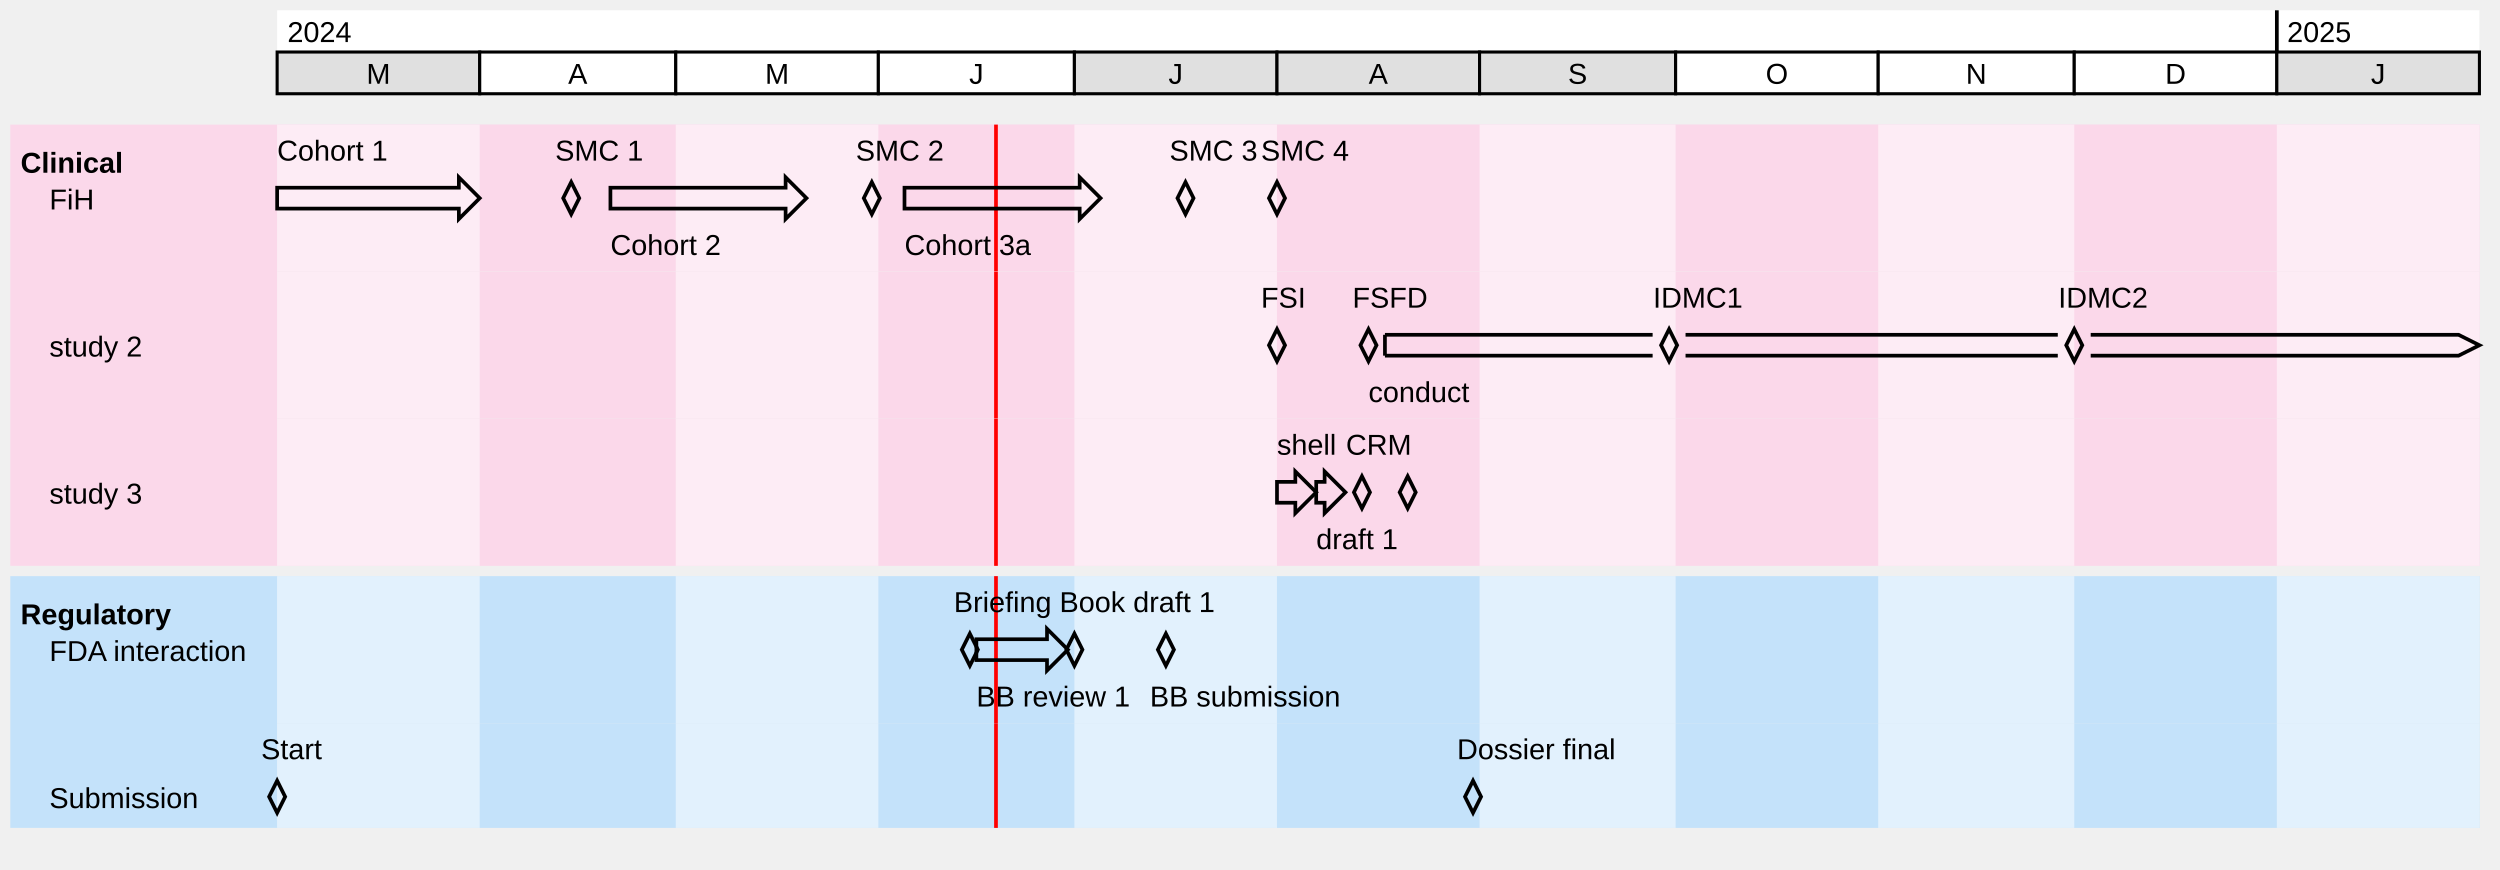
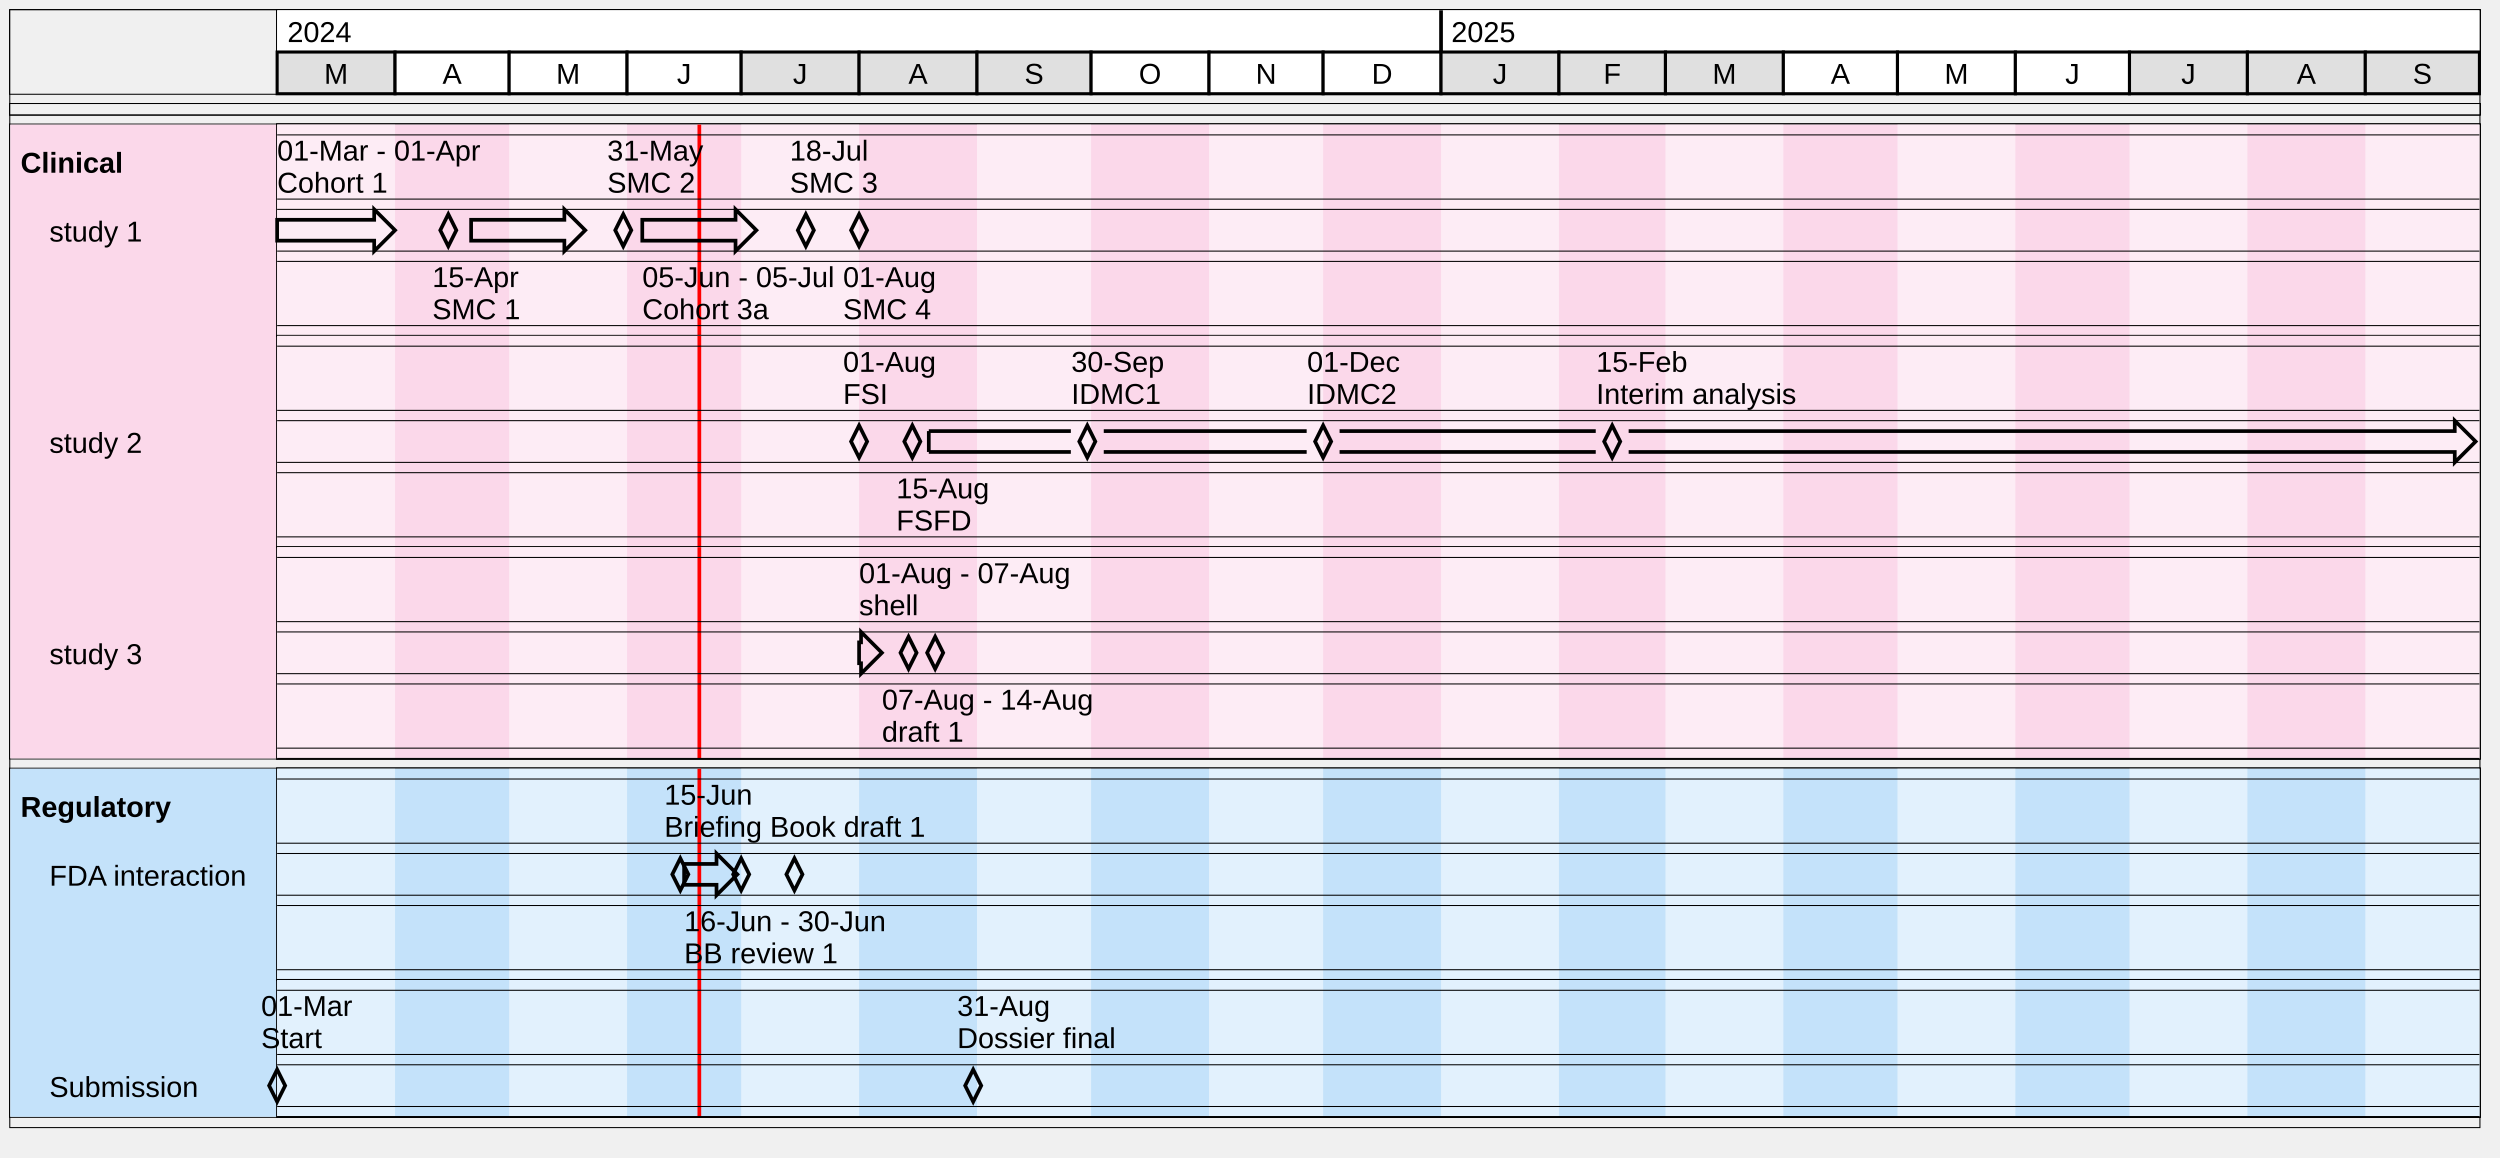
- <svg xmlns="http://www.w3.org/2000/svg" width="1215" height="422.36" viewbox="0 0 1200 0.335">
+ <svg xmlns="http://www.w3.org/2000/svg" width="1215" height="562.76" viewbox="0 0 1200 0.452">
  <style>text {font-family: Arial; font-size: 14.0px ;}</style>
+   <rect x="5" y="5" width="1200" height="542.76" style="stroke:black;  stroke-width:1; fill:none; fill-opacity:1" />
+   <rect x="5" y="5" width="1200" height="40.56" style="stroke:black;  stroke-width:1; fill:none; fill-opacity:1" />
+   <rect x="134.688" y="5" width="1070.312" height="20.28" style="stroke:black;  stroke-width:1; fill:none; fill-opacity:1" />
+   <rect x="134.688" y="25.28" width="1070.312" height="20.28" style="stroke:black;  stroke-width:1; fill:none; fill-opacity:1" />
+   <rect x="5" y="50.56" width="1200" height="5" style="stroke:black;  stroke-width:1; fill:none; fill-opacity:1" />
+   <rect x="5" y="50.56" width="1200" height="5" style="stroke:black;  stroke-width:1; fill:none; fill-opacity:1" />
+   <rect x="5" y="60.56" width="1200" height="308.04" style="stroke:black;  stroke-width:1; fill:none; fill-opacity:1" />
+   <rect x="134.688" y="60.56" width="1070.312" height="102.68" style="stroke:black;  stroke-width:1; fill:none; fill-opacity:1" />
+   <rect x="134.688" y="163.24" width="1070.312" height="102.68" style="stroke:black;  stroke-width:1; fill:none; fill-opacity:1" />
+   <rect x="134.688" y="265.92" width="1070.312" height="102.68" style="stroke:black;  stroke-width:1; fill:none; fill-opacity:1" />
+   <rect x="5" y="373.6" width="1200" height="169.16" style="stroke:black;  stroke-width:1; fill:none; fill-opacity:1" />
+   <rect x="134.688" y="373.6" width="1070.312" height="102.68" style="stroke:black;  stroke-width:1; fill:none; fill-opacity:1" />
+   <rect x="134.688" y="476.28" width="1070.312" height="66.48" style="stroke:black;  stroke-width:1; fill:none; fill-opacity:1" />
+   <rect x="5" y="5" width="1200" height="542.76" style="stroke:black;  stroke-width:0; fill:#f0f0f0; fill-opacity:1" />
+   <rect x="5" y="5" width="1200" height="40.56" style="stroke:black;  stroke-width:1; fill:none; fill-opacity:1" />
+   <rect x="134.688" y="5" width="1070.312" height="20.28" style="stroke:black;  stroke-width:1; fill:none; fill-opacity:1" />
+   <rect x="134.688" y="25.28" width="1070.312" height="20.28" style="stroke:black;  stroke-width:1; fill:none; fill-opacity:1" />
+   <rect x="5" y="5" width="1200" height="40.56" style="stroke:black;  stroke-width:0; fill:#f0f0f0; fill-opacity:1" />
+   <rect x="134.688" y="5" width="1070.312" height="20.28" style="stroke:black;  stroke-width:1; fill:none; fill-opacity:1" />
+   <rect x="134.688" y="5" width="1070.312" height="20.28" style="stroke:black;  stroke-width:0; fill:#f0f0f0; fill-opacity:1" />
+   <rect x="134.688" y="25.28" width="1070.312" height="20.28" style="stroke:black;  stroke-width:1; fill:none; fill-opacity:1" />
+   <rect x="134.688" y="25.28" width="1070.312" height="20.28" style="stroke:black;  stroke-width:0; fill:#f0f0f0; fill-opacity:1" />
+   <rect x="5" y="50.56" width="1200" height="5" style="stroke:black;  stroke-width:1; fill:none; fill-opacity:1" />
+   <rect x="5" y="50.56" width="1200" height="5" style="stroke:black;  stroke-width:1; fill:none; fill-opacity:1" />
+   <rect x="5" y="50.56" width="1200" height="5" style="stroke:black;  stroke-width:0; fill:#f0f0f0; fill-opacity:1" />
+   <rect x="5" y="50.56" width="1200" height="5" style="stroke:black;  stroke-width:1; fill:none; fill-opacity:1" />
+   <rect x="5" y="50.56" width="1200" height="5" style="stroke:black;  stroke-width:0; fill:#f0f0f0; fill-opacity:1" />
+   <rect x="5" y="60.56" width="1200" height="308.04" style="stroke:black;  stroke-width:1; fill:none; fill-opacity:1" />
+   <rect x="134.688" y="60.56" width="1070.312" height="102.68" style="stroke:black;  stroke-width:1; fill:none; fill-opacity:1" />
+   <rect x="134.688" y="163.24" width="1070.312" height="102.68" style="stroke:black;  stroke-width:1; fill:none; fill-opacity:1" />
+   <rect x="134.688" y="265.92" width="1070.312" height="102.68" style="stroke:black;  stroke-width:1; fill:none; fill-opacity:1" />
+   <rect x="5" y="60.56" width="1200" height="308.04" style="stroke:black;  stroke-width:0; fill:#f0f0f0; fill-opacity:1" />
+   <rect x="134.688" y="60.56" width="1070.312" height="102.68" style="stroke:black;  stroke-width:1; fill:none; fill-opacity:1" />
+   <rect x="134.688" y="60.56" width="1070.312" height="102.68" style="stroke:black;  stroke-width:0; fill:#f0f0f0; fill-opacity:1" />
+   <rect x="134.688" y="163.24" width="1070.312" height="102.68" style="stroke:black;  stroke-width:1; fill:none; fill-opacity:1" />
+   <rect x="134.688" y="163.24" width="1070.312" height="102.68" style="stroke:black;  stroke-width:0; fill:#f0f0f0; fill-opacity:1" />
+   <rect x="134.688" y="265.92" width="1070.312" height="102.68" style="stroke:black;  stroke-width:1; fill:none; fill-opacity:1" />
+   <rect x="134.688" y="265.92" width="1070.312" height="102.68" style="stroke:black;  stroke-width:0; fill:#f0f0f0; fill-opacity:1" />
+   <rect x="5" y="373.6" width="1200" height="169.16" style="stroke:black;  stroke-width:1; fill:none; fill-opacity:1" />
+   <rect x="134.688" y="373.6" width="1070.312" height="102.68" style="stroke:black;  stroke-width:1; fill:none; fill-opacity:1" />
+   <rect x="134.688" y="476.28" width="1070.312" height="66.48" style="stroke:black;  stroke-width:1; fill:none; fill-opacity:1" />
+   <rect x="5" y="373.6" width="1200" height="169.16" style="stroke:black;  stroke-width:0; fill:#f0f0f0; fill-opacity:1" />
+   <rect x="134.688" y="373.6" width="1070.312" height="102.68" style="stroke:black;  stroke-width:1; fill:none; fill-opacity:1" />
+   <rect x="134.688" y="373.6" width="1070.312" height="102.68" style="stroke:black;  stroke-width:0; fill:#f0f0f0; fill-opacity:1" />
+   <rect x="134.688" y="476.28" width="1070.312" height="66.48" style="stroke:black;  stroke-width:1; fill:none; fill-opacity:1" />
+   <rect x="134.688" y="476.28" width="1070.312" height="66.48" style="stroke:black;  stroke-width:0; fill:#f0f0f0; fill-opacity:1" />
  <rect x="5" y="5" width="1200" height="40.56" style="stroke:black;  stroke-width:0; fill:transparent; fill-opacity:1" />
  <text x="10" y="28.4" font-weight="bold" />
+   <rect x="134.688" y="5" width="1070.312" height="20.28" style="stroke:black;  stroke-width:1; fill:none; fill-opacity:1" />
  <rect x="134.688" y="5" width="1070.312" height="20.28" style="stroke:black;  stroke-width:0; fill:#f0f0f0; fill-opacity:1" />
  <rect x="134.688" y="5" width="1070.312" height="20.28" style="stroke:transparent;  stroke-width:1; fill:white; fill-opacity:1" />
  <text x="139.688" y="20.44" font-weight="normal">2024</text>
-   <text x="1111.544" y="20.44" font-weight="normal">2025</text>
-   <line x1="1106.544" y1="5" x2="1106.544" y2="25.28" style="stroke:black; stroke-width:1.8; " />
+   <text x="705.345" y="20.44" font-weight="normal">2025</text>
+   <line x1="700.345" y1="5" x2="700.345" y2="25.28" style="stroke:black; stroke-width:1.8; " />
  <text x="24.0" y="30.64" font-weight="normal" />
+   <rect x="134.688" y="25.28" width="1070.312" height="20.28" style="stroke:black;  stroke-width:1; fill:none; fill-opacity:1" />
  <rect x="134.688" y="25.28" width="1070.312" height="20.28" style="stroke:black;  stroke-width:0; fill:#f0f0f0; fill-opacity:1" />
  <rect x="134.688" y="25.28" width="1070.312" height="20.28" style="stroke:black;  stroke-width:0; fill:white; fill-opacity:1" />
-   <rect x="134.688" y="25.28" width="98.456" height="20.28" style="stroke:black;  stroke-width:1.5; fill:#e0e0e0; fill-opacity:1" />
-   <text x="178.087" y="40.72" font-weight="normal">M</text>
-   <rect x="233.144" y="25.28" width="95.28" height="20.28" style="stroke:black;  stroke-width:1.5; fill:white; fill-opacity:1" />
-   <text x="276.112" y="40.72" font-weight="normal">A</text>
-   <rect x="328.424" y="25.28" width="98.456" height="20.28" style="stroke:black;  stroke-width:1.5; fill:white; fill-opacity:1" />
-   <text x="371.823" y="40.72" font-weight="normal">M</text>
-   <rect x="426.88" y="25.28" width="95.28" height="20.28" style="stroke:black;  stroke-width:1.5; fill:white; fill-opacity:1" />
-   <text x="471.02" y="40.72" font-weight="normal">J</text>
-   <rect x="522.16" y="25.28" width="98.456" height="20.28" style="stroke:black;  stroke-width:1.5; fill:#e0e0e0; fill-opacity:1" />
-   <text x="567.888" y="40.72" font-weight="normal">J</text>
-   <rect x="620.616" y="25.28" width="98.456" height="20.28" style="stroke:black;  stroke-width:1.5; fill:#e0e0e0; fill-opacity:1" />
-   <text x="665.172" y="40.72" font-weight="normal">A</text>
-   <rect x="719.072" y="25.28" width="95.28" height="20.28" style="stroke:black;  stroke-width:1.5; fill:#e0e0e0; fill-opacity:1" />
-   <text x="762.04" y="40.72" font-weight="normal">S</text>
-   <rect x="814.352" y="25.28" width="98.456" height="20.28" style="stroke:black;  stroke-width:1.5; fill:white; fill-opacity:1" />
-   <text x="858.135" y="40.72" font-weight="normal">O</text>
-   <rect x="912.808" y="25.28" width="95.28" height="20.28" style="stroke:black;  stroke-width:1.5; fill:white; fill-opacity:1" />
-   <text x="955.393" y="40.72" font-weight="normal">N</text>
-   <rect x="1008.088" y="25.28" width="98.456" height="20.28" style="stroke:black;  stroke-width:1.5; fill:white; fill-opacity:1" />
-   <text x="1052.261" y="40.72" font-weight="normal">D</text>
-   <rect x="1106.544" y="25.28" width="98.456" height="20.28" style="stroke:black;  stroke-width:1.5; fill:#e0e0e0; fill-opacity:1" />
-   <text x="1152.272" y="40.72" font-weight="normal">J</text>
+   <rect x="134.688" y="25.28" width="57.305" height="20.28" style="stroke:black;  stroke-width:1.5; fill:#e0e0e0; fill-opacity:1" />
+   <text x="157.512" y="40.72" font-weight="normal">M</text>
+   <rect x="191.993" y="25.28" width="55.457" height="20.28" style="stroke:black;  stroke-width:1.5; fill:white; fill-opacity:1" />
+   <text x="215.049" y="40.72" font-weight="normal">A</text>
+   <rect x="247.449" y="25.28" width="57.305" height="20.28" style="stroke:black;  stroke-width:1.5; fill:white; fill-opacity:1" />
+   <text x="270.274" y="40.72" font-weight="normal">M</text>
+   <rect x="304.754" y="25.28" width="55.457" height="20.28" style="stroke:black;  stroke-width:1.5; fill:white; fill-opacity:1" />
+   <text x="328.983" y="40.72" font-weight="normal">J</text>
+   <rect x="360.211" y="25.28" width="57.305" height="20.28" style="stroke:black;  stroke-width:1.5; fill:#e0e0e0; fill-opacity:1" />
+   <text x="385.364" y="40.72" font-weight="normal">J</text>
+   <rect x="417.516" y="25.28" width="57.305" height="20.28" style="stroke:black;  stroke-width:1.5; fill:#e0e0e0; fill-opacity:1" />
+   <text x="441.497" y="40.72" font-weight="normal">A</text>
+   <rect x="474.821" y="25.28" width="55.457" height="20.28" style="stroke:black;  stroke-width:1.5; fill:#e0e0e0; fill-opacity:1" />
+   <text x="497.878" y="40.72" font-weight="normal">S</text>
+   <rect x="530.278" y="25.28" width="57.305" height="20.28" style="stroke:black;  stroke-width:1.5; fill:white; fill-opacity:1" />
+   <text x="553.485" y="40.72" font-weight="normal">O</text>
+   <rect x="587.583" y="25.28" width="55.457" height="20.28" style="stroke:black;  stroke-width:1.5; fill:white; fill-opacity:1" />
+   <text x="610.257" y="40.72" font-weight="normal">N</text>
+   <rect x="643.04" y="25.28" width="57.305" height="20.28" style="stroke:black;  stroke-width:1.5; fill:white; fill-opacity:1" />
+   <text x="666.638" y="40.72" font-weight="normal">D</text>
+   <rect x="700.345" y="25.28" width="57.305" height="20.28" style="stroke:black;  stroke-width:1.5; fill:#e0e0e0; fill-opacity:1" />
+   <text x="725.497" y="40.72" font-weight="normal">J</text>
+   <rect x="757.65" y="25.28" width="51.759" height="20.28" style="stroke:black;  stroke-width:1.5; fill:#e0e0e0; fill-opacity:1" />
+   <text x="779.256" y="40.72" font-weight="normal">F</text>
+   <rect x="809.41" y="25.28" width="57.305" height="20.28" style="stroke:black;  stroke-width:1.5; fill:#e0e0e0; fill-opacity:1" />
+   <text x="832.234" y="40.72" font-weight="normal">M</text>
+   <rect x="866.715" y="25.28" width="55.457" height="20.28" style="stroke:black;  stroke-width:1.5; fill:white; fill-opacity:1" />
+   <text x="889.771" y="40.72" font-weight="normal">A</text>
+   <rect x="922.171" y="25.28" width="57.305" height="20.28" style="stroke:black;  stroke-width:1.5; fill:white; fill-opacity:1" />
+   <text x="944.996" y="40.72" font-weight="normal">M</text>
+   <rect x="979.476" y="25.28" width="55.457" height="20.28" style="stroke:black;  stroke-width:1.5; fill:white; fill-opacity:1" />
+   <text x="1003.705" y="40.72" font-weight="normal">J</text>
+   <rect x="1034.933" y="25.28" width="57.305" height="20.28" style="stroke:black;  stroke-width:1.5; fill:#e0e0e0; fill-opacity:1" />
+   <text x="1060.086" y="40.72" font-weight="normal">J</text>
+   <rect x="1092.238" y="25.28" width="57.305" height="20.28" style="stroke:black;  stroke-width:1.5; fill:#e0e0e0; fill-opacity:1" />
+   <text x="1116.219" y="40.72" font-weight="normal">A</text>
+   <rect x="1149.543" y="25.28" width="55.457" height="20.28" style="stroke:black;  stroke-width:1.5; fill:#e0e0e0; fill-opacity:1" />
+   <text x="1172.6" y="40.72" font-weight="normal">S</text>
  <text x="24.0" y="50.92" font-weight="normal" />
-   <rect x="5" y="60.56" width="1200" height="214.44" style="stroke:black;  stroke-width:0; fill:#fbd8ea; fill-opacity:1" />
+   <rect x="5" y="50.56" width="1200" height="5" style="stroke:black;  stroke-width:1; fill:none; fill-opacity:1" />
+   <rect x="5" y="50.56" width="1200" height="5" style="stroke:black;  stroke-width:0; fill:#f0f0f0; fill-opacity:1" />
+   <rect x="5" y="60.56" width="1200" height="308.04" style="stroke:black;  stroke-width:0; fill:#fbd8ea; fill-opacity:1" />
  <text x="10" y="83.96" font-weight="bold">Clinical</text>
-   <rect x="134.688" y="60.56" width="1070.312" height="71.48" style="stroke:black;  stroke-width:0; fill:#f0f0f0; fill-opacity:1" />
-   <rect x="134.688" y="60.56" width="1070.312" height="71.48" style="stroke:transparent;  stroke-width:1; fill:#fbd8ea; fill-opacity:1" />
-   <line x1="484.048" y1="60.56" x2="484.048" y2="132.04" style="stroke:red; stroke-width:1.8; " />
-   <rect x="134.688" y="60.56" width="98.456" height="71.48" style="stroke:black;  stroke-width:0; fill:white; fill-opacity:0.5" />
-   <rect x="328.424" y="60.56" width="98.456" height="71.48" style="stroke:black;  stroke-width:0; fill:white; fill-opacity:0.5" />
-   <rect x="522.16" y="60.56" width="98.456" height="71.48" style="stroke:black;  stroke-width:0; fill:white; fill-opacity:0.5" />
-   <rect x="719.072" y="60.56" width="95.28" height="71.48" style="stroke:black;  stroke-width:0; fill:white; fill-opacity:0.5" />
-   <rect x="912.808" y="60.56" width="95.28" height="71.48" style="stroke:black;  stroke-width:0; fill:white; fill-opacity:0.5" />
-   <rect x="1106.544" y="60.56" width="98.456" height="71.48" style="stroke:black;  stroke-width:0; fill:white; fill-opacity:0.5" />
-   <path d="M134.688, 101.37 L134.688, 91.23 L223.004, 91.23 L223.004, 86.16 L233.144, 96.3 L223.004, 106.44 L223.004, 101.37 L134.688, 101.37 Z" style="stroke: black; fill: none; stroke-width:1.8; " />
-   <path d="M273.704, 96.3 L277.608, 88.492 L281.511, 96.3 L277.608, 104.108 L273.704, 96.3 Z" style="stroke: black; fill: none; stroke-width:1.8; " />
-   <path d="M296.664, 101.37 L296.664, 91.23 L381.804, 91.23 L381.804, 86.16 L391.944, 96.3 L381.804, 106.44 L381.804, 101.37 L296.664, 101.37 Z" style="stroke: black; fill: none; stroke-width:1.8; " />
-   <path d="M419.8, 96.3 L423.704, 88.492 L427.608, 96.3 L423.704, 104.108 L419.8, 96.3 Z" style="stroke: black; fill: none; stroke-width:1.8; " />
-   <path d="M439.584, 101.37 L439.584, 91.23 L524.724, 91.23 L524.724, 86.16 L534.864, 96.3 L524.724, 106.44 L524.724, 101.37 L439.584, 101.37 Z" style="stroke: black; fill: none; stroke-width:1.8; " />
-   <path d="M572.248, 96.3 L576.152, 88.492 L580.056, 96.3 L576.152, 104.108 L572.248, 96.3 Z" style="stroke: black; fill: none; stroke-width:1.8; " />
-   <path d="M616.712, 96.3 L620.616, 88.492 L624.52, 96.3 L620.616, 104.108 L616.712, 96.3 Z" style="stroke: black; fill: none; stroke-width:1.8; " />
-   <text x="134.688" y="78.04" font-weight="normal">Cohort 1</text>
-   <text x="269.826" y="78.04" font-weight="normal">SMC 1</text>
-   <text x="415.922" y="78.04" font-weight="normal">SMC 2</text>
-   <text x="568.37" y="78.04" font-weight="normal">SMC 3</text>
-   <text x="612.834" y="78.04" font-weight="normal">SMC 4</text>
-   <text x="296.664" y="123.92" font-weight="normal">Cohort 2</text>
-   <text x="439.584" y="123.92" font-weight="normal">Cohort 3a</text>
-   <text x="24.0" y="101.8" font-weight="normal">FiH</text>
-   <rect x="134.688" y="132.04" width="1070.312" height="71.48" style="stroke:black;  stroke-width:0; fill:#f0f0f0; fill-opacity:1" />
-   <rect x="134.688" y="132.04" width="1070.312" height="71.48" style="stroke:transparent;  stroke-width:1; fill:#fbd8ea; fill-opacity:1" />
-   <line x1="484.048" y1="132.04" x2="484.048" y2="203.52" style="stroke:red; stroke-width:1.8; " />
-   <rect x="134.688" y="132.04" width="98.456" height="71.48" style="stroke:black;  stroke-width:0; fill:white; fill-opacity:0.5" />
-   <rect x="328.424" y="132.04" width="98.456" height="71.48" style="stroke:black;  stroke-width:0; fill:white; fill-opacity:0.5" />
-   <rect x="522.16" y="132.04" width="98.456" height="71.48" style="stroke:black;  stroke-width:0; fill:white; fill-opacity:0.5" />
-   <rect x="719.072" y="132.04" width="95.28" height="71.48" style="stroke:black;  stroke-width:0; fill:white; fill-opacity:0.5" />
-   <rect x="912.808" y="132.04" width="95.28" height="71.48" style="stroke:black;  stroke-width:0; fill:white; fill-opacity:0.5" />
-   <rect x="1106.544" y="132.04" width="98.456" height="71.48" style="stroke:black;  stroke-width:0; fill:white; fill-opacity:0.5" />
-   <path d="M616.712, 167.78 L620.616, 159.972 L624.52, 167.78 L620.616, 175.588 L616.712, 167.78 Z" style="stroke: black; fill: none; stroke-width:1.8; " />
-   <path d="M661.176, 167.78 L665.08, 159.972 L668.984, 167.78 L665.08, 175.588 L661.176, 167.78 Z" style="stroke: black; fill: none; stroke-width:1.8; " />
-   <line x1="673.08" y1="162.71" x2="803.176" y2="162.71" style="stroke:black; stroke-width:1.8; " />
-   <line x1="673.08" y1="172.85" x2="803.176" y2="172.85" style="stroke:black; stroke-width:1.8; " />
-   <line x1="673.08" y1="162.71" x2="673.08" y2="172.85" style="stroke:black; stroke-width:1.8; " />
-   <line x1="819.176" y1="162.71" x2="1000.088" y2="162.71" style="stroke:black; stroke-width:1.8; " />
-   <line x1="819.176" y1="172.85" x2="1000.088" y2="172.85" style="stroke:black; stroke-width:1.8; " />
-   <path d="M1016.088, 162.71 L1194.86, 162.71 L1205.0, 167.78 L1194.86, 172.85 L1016.088, 172.85 " style="stroke: black; fill: none; stroke-width:1.8; " />
-   <path d="M807.272, 167.78 L811.176, 159.972 L815.08, 167.78 L811.176, 175.588 L807.272, 167.78 Z" style="stroke: black; fill: none; stroke-width:1.8; " />
-   <path d="M1004.184, 167.78 L1008.088, 159.972 L1011.992, 167.78 L1008.088, 175.588 L1004.184, 167.78 Z" style="stroke: black; fill: none; stroke-width:1.8; " />
-   <text x="612.834" y="149.52" font-weight="normal">FSI</text>
-   <text x="657.298" y="149.52" font-weight="normal">FSFD</text>
-   <text x="803.395" y="149.52" font-weight="normal">IDMC1</text>
-   <text x="1000.307" y="149.52" font-weight="normal">IDMC2</text>
-   <text x="665.08" y="195.4" font-weight="normal">conduct</text>
-   <text x="24.0" y="173.28" font-weight="normal">study 2</text>
-   <rect x="134.688" y="203.52" width="1070.312" height="71.48" style="stroke:black;  stroke-width:0; fill:#f0f0f0; fill-opacity:1" />
-   <rect x="134.688" y="203.52" width="1070.312" height="71.48" style="stroke:transparent;  stroke-width:1; fill:#fbd8ea; fill-opacity:1" />
-   <line x1="484.048" y1="203.52" x2="484.048" y2="275.0" style="stroke:red; stroke-width:1.8; " />
-   <rect x="134.688" y="203.52" width="98.456" height="71.48" style="stroke:black;  stroke-width:0; fill:white; fill-opacity:0.5" />
-   <rect x="328.424" y="203.52" width="98.456" height="71.48" style="stroke:black;  stroke-width:0; fill:white; fill-opacity:0.5" />
-   <rect x="522.16" y="203.52" width="98.456" height="71.48" style="stroke:black;  stroke-width:0; fill:white; fill-opacity:0.5" />
-   <rect x="719.072" y="203.52" width="95.28" height="71.48" style="stroke:black;  stroke-width:0; fill:white; fill-opacity:0.5" />
-   <rect x="912.808" y="203.52" width="95.28" height="71.48" style="stroke:black;  stroke-width:0; fill:white; fill-opacity:0.5" />
-   <rect x="1106.544" y="203.52" width="98.456" height="71.48" style="stroke:black;  stroke-width:0; fill:white; fill-opacity:0.5" />
-   <path d="M620.616, 244.33 L620.616, 234.19 L629.532, 234.19 L629.532, 229.12 L639.672, 239.26 L629.532, 249.4 L629.532, 244.33 L620.616, 244.33 Z" style="stroke: black; fill: none; stroke-width:1.8; " />
-   <path d="M639.672, 244.33 L639.672, 234.19 L643.764, 234.19 L643.764, 229.12 L653.904, 239.26 L643.764, 249.4 L643.764, 244.33 L639.672, 244.33 Z" style="stroke: black; fill: none; stroke-width:1.8; " />
-   <path d="M658, 239.26 L661.904, 231.452 L665.808, 239.26 L661.904, 247.068 L658, 239.26 Z" style="stroke: black; fill: none; stroke-width:1.8; " />
-   <path d="M680.232, 239.26 L684.136, 231.452 L688.04, 239.26 L684.136, 247.068 L680.232, 239.26 Z" style="stroke: black; fill: none; stroke-width:1.8; " />
-   <text x="620.616" y="221.0" font-weight="normal">shell</text>
-   <text x="654.122" y="221.0" font-weight="normal">CRM</text>
-   <text x="639.672" y="266.88" font-weight="normal">draft 1</text>
-   <text x="24.0" y="244.76" font-weight="normal">study 3</text>
-   <rect x="5" y="280.0" width="1200" height="122.36" style="stroke:black;  stroke-width:0; fill:#c4e2fa; fill-opacity:1" />
-   <text x="10" y="303.4" font-weight="bold">Regulatory</text>
-   <rect x="134.688" y="280.0" width="1070.312" height="71.48" style="stroke:black;  stroke-width:0; fill:#f0f0f0; fill-opacity:1" />
-   <rect x="134.688" y="280.0" width="1070.312" height="71.48" style="stroke:transparent;  stroke-width:1; fill:#c4e2fa; fill-opacity:1" />
-   <line x1="484.048" y1="280.0" x2="484.048" y2="351.48" style="stroke:red; stroke-width:1.8; " />
-   <rect x="134.688" y="280.0" width="98.456" height="71.48" style="stroke:black;  stroke-width:0; fill:white; fill-opacity:0.5" />
-   <rect x="328.424" y="280.0" width="98.456" height="71.48" style="stroke:black;  stroke-width:0; fill:white; fill-opacity:0.5" />
-   <rect x="522.16" y="280.0" width="98.456" height="71.48" style="stroke:black;  stroke-width:0; fill:white; fill-opacity:0.5" />
-   <rect x="719.072" y="280.0" width="95.28" height="71.48" style="stroke:black;  stroke-width:0; fill:white; fill-opacity:0.5" />
-   <rect x="912.808" y="280.0" width="95.28" height="71.48" style="stroke:black;  stroke-width:0; fill:white; fill-opacity:0.5" />
-   <rect x="1106.544" y="280.0" width="98.456" height="71.48" style="stroke:black;  stroke-width:0; fill:white; fill-opacity:0.5" />
-   <path d="M467.44, 315.74 L471.344, 307.932 L475.248, 315.74 L471.344, 323.548 L467.44, 315.74 Z" style="stroke: black; fill: none; stroke-width:1.8; " />
-   <path d="M474.52, 320.81 L474.52, 310.67 L508.844, 310.67 L508.844, 305.6 L518.984, 315.74 L508.844, 325.88 L508.844, 320.81 L474.52, 320.81 Z" style="stroke: black; fill: none; stroke-width:1.8; " />
-   <path d="M518.256, 315.74 L522.16, 307.932 L526.064, 315.74 L522.16, 323.548 L518.256, 315.74 Z" style="stroke: black; fill: none; stroke-width:1.8; " />
-   <path d="M562.72, 315.74 L566.624, 307.932 L570.528, 315.74 L566.624, 323.548 L562.72, 315.74 Z" style="stroke: black; fill: none; stroke-width:1.8; " />
-   <text x="463.562" y="297.48" font-weight="normal">Briefing Book draft 1</text>
-   <text x="474.52" y="343.36" font-weight="normal">BB review 1</text>
-   <text x="558.842" y="343.36" font-weight="normal">BB submission</text>
-   <text x="24.0" y="321.24" font-weight="normal">FDA interaction</text>
-   <rect x="134.688" y="351.48" width="1070.312" height="50.88" style="stroke:black;  stroke-width:0; fill:#f0f0f0; fill-opacity:1" />
-   <rect x="134.688" y="351.48" width="1070.312" height="50.88" style="stroke:transparent;  stroke-width:1; fill:#c4e2fa; fill-opacity:1" />
-   <line x1="484.048" y1="351.48" x2="484.048" y2="402.36" style="stroke:red; stroke-width:1.8; " />
-   <rect x="134.688" y="351.48" width="98.456" height="50.88" style="stroke:black;  stroke-width:0; fill:white; fill-opacity:0.5" />
-   <rect x="328.424" y="351.48" width="98.456" height="50.88" style="stroke:black;  stroke-width:0; fill:white; fill-opacity:0.5" />
-   <rect x="522.16" y="351.48" width="98.456" height="50.88" style="stroke:black;  stroke-width:0; fill:white; fill-opacity:0.5" />
-   <rect x="719.072" y="351.48" width="95.28" height="50.88" style="stroke:black;  stroke-width:0; fill:white; fill-opacity:0.5" />
-   <rect x="912.808" y="351.48" width="95.28" height="50.88" style="stroke:black;  stroke-width:0; fill:white; fill-opacity:0.5" />
-   <rect x="1106.544" y="351.48" width="98.456" height="50.88" style="stroke:black;  stroke-width:0; fill:white; fill-opacity:0.5" />
-   <path d="M130.784, 387.22 L134.688, 379.412 L138.591, 387.22 L134.688, 395.028 L130.784, 387.22 Z" style="stroke: black; fill: none; stroke-width:1.8; " />
-   <path d="M711.992, 387.22 L715.896, 379.412 L719.8, 387.22 L715.896, 395.028 L711.992, 387.22 Z" style="stroke: black; fill: none; stroke-width:1.8; " />
-   <text x="126.906" y="368.96" font-weight="normal">Start</text>
-   <text x="708.115" y="368.96" font-weight="normal">Dossier final</text>
-   <text x="24.0" y="392.72" font-weight="normal">Submission</text>
+   <rect x="134.688" y="60.56" width="1070.312" height="102.68" style="stroke:black;  stroke-width:1; fill:none; fill-opacity:1" />
+   <rect x="134.688" y="60.56" width="1070.312" height="102.68" style="stroke:black;  stroke-width:0; fill:#f0f0f0; fill-opacity:1" />
+   <rect x="134.688" y="60.56" width="1070.312" height="102.68" style="stroke:transparent;  stroke-width:1; fill:#fbd8ea; fill-opacity:1" />
+   <line x1="339.877" y1="60.56" x2="339.877" y2="163.24" style="stroke:red; stroke-width:1.8; " />
+   <rect x="134.688" y="60.56" width="57.305" height="102.68" style="stroke:black;  stroke-width:0; fill:white; fill-opacity:0.5" />
+   <rect x="247.449" y="60.56" width="57.305" height="102.68" style="stroke:black;  stroke-width:0; fill:white; fill-opacity:0.5" />
+   <rect x="360.211" y="60.56" width="57.305" height="102.68" style="stroke:black;  stroke-width:0; fill:white; fill-opacity:0.5" />
+   <rect x="474.821" y="60.56" width="55.457" height="102.68" style="stroke:black;  stroke-width:0; fill:white; fill-opacity:0.5" />
+   <rect x="587.583" y="60.56" width="55.457" height="102.68" style="stroke:black;  stroke-width:0; fill:white; fill-opacity:0.5" />
+   <rect x="700.345" y="60.56" width="57.305" height="102.68" style="stroke:black;  stroke-width:0; fill:white; fill-opacity:0.5" />
+   <rect x="809.41" y="60.56" width="57.305" height="102.68" style="stroke:black;  stroke-width:0; fill:white; fill-opacity:0.5" />
+   <rect x="922.171" y="60.56" width="57.305" height="102.68" style="stroke:black;  stroke-width:0; fill:white; fill-opacity:0.5" />
+   <rect x="1034.933" y="60.56" width="57.305" height="102.68" style="stroke:black;  stroke-width:0; fill:white; fill-opacity:0.5" />
+   <rect x="1149.543" y="60.56" width="55.457" height="102.68" style="stroke:black;  stroke-width:0; fill:white; fill-opacity:0.5" />
+   <path d="M134.688, 116.97 L134.688, 106.83 L181.853, 106.83 L181.853, 101.76 L191.993, 111.9 L181.853, 122.04 L181.853, 116.97 L134.688, 116.97 Z" style="stroke: black; fill: none; stroke-width:1.8; " />
+   <path d="M213.969, 111.9 L217.872, 104.092 L221.776, 111.9 L217.872, 119.708 L213.969, 111.9 Z" style="stroke: black; fill: none; stroke-width:1.8; " />
+   <path d="M228.964, 116.97 L228.964, 106.83 L274.28, 106.83 L274.28, 101.76 L284.42, 111.9 L274.28, 122.04 L274.28, 116.97 L228.964, 116.97 Z" style="stroke: black; fill: none; stroke-width:1.8; " />
+   <path d="M299.002, 111.9 L302.906, 104.092 L306.81, 111.9 L302.906, 119.708 L299.002, 111.9 Z" style="stroke: black; fill: none; stroke-width:1.8; " />
+   <path d="M312.149, 116.97 L312.149, 106.83 L357.465, 106.83 L357.465, 101.76 L367.605, 111.9 L357.465, 122.04 L357.465, 116.97 L312.149, 116.97 Z" style="stroke: black; fill: none; stroke-width:1.8; " />
+   <path d="M387.733, 111.9 L391.636, 104.092 L395.54, 111.9 L391.636, 119.708 L387.733, 111.9 Z" style="stroke: black; fill: none; stroke-width:1.8; " />
+   <path d="M413.612, 111.9 L417.516, 104.092 L421.42, 111.9 L417.516, 119.708 L413.612, 111.9 Z" style="stroke: black; fill: none; stroke-width:1.8; " />
+   <text x="134.688" y="78.04" font-weight="normal">01-Mar - 01-Apr</text>
+   <text x="134.688" y="93.64" font-weight="normal">Cohort 1</text>
+   <text x="295.125" y="78.04" font-weight="normal">31-May</text>
+   <text x="295.125" y="93.64" font-weight="normal">SMC 2</text>
+   <text x="383.855" y="78.04" font-weight="normal">18-Jul</text>
+   <text x="383.855" y="93.64" font-weight="normal">SMC 3</text>
+   <text x="210.091" y="139.52" font-weight="normal">15-Apr</text>
+   <text x="210.091" y="155.12" font-weight="normal">SMC 1</text>
+   <text x="312.149" y="139.52" font-weight="normal">05-Jun - 05-Jul</text>
+   <text x="312.149" y="155.12" font-weight="normal">Cohort 3a</text>
+   <text x="409.735" y="139.52" font-weight="normal">01-Aug</text>
+   <text x="409.735" y="155.12" font-weight="normal">SMC 4</text>
+   <line x1="134.688" y1="65.56" x2="1205.0" y2="65.56" style="stroke:black; stroke-width:0.5; " />
+   <line x1="134.688" y1="96.76" x2="1205.0" y2="96.76" style="stroke:black; stroke-width:0.5; " />
+   <line x1="134.688" y1="101.76" x2="1205.0" y2="101.76" style="stroke:black; stroke-width:0.5; " />
+   <line x1="134.688" y1="122.04" x2="1205.0" y2="122.04" style="stroke:black; stroke-width:0.5; " />
+   <line x1="134.688" y1="127.04" x2="1205.0" y2="127.04" style="stroke:black; stroke-width:0.5; " />
+   <line x1="134.688" y1="158.24" x2="1205.0" y2="158.24" style="stroke:black; stroke-width:0.5; " />
+   <line x1="134.688" y1="163.24" x2="1205.0" y2="163.24" style="stroke:black; stroke-width:0.5; " />
+   <text x="24.0" y="117.4" font-weight="normal">study 1</text>
+   <rect x="134.688" y="163.24" width="1070.312" height="102.68" style="stroke:black;  stroke-width:1; fill:none; fill-opacity:1" />
+   <rect x="134.688" y="163.24" width="1070.312" height="102.68" style="stroke:black;  stroke-width:0; fill:#f0f0f0; fill-opacity:1" />
+   <rect x="134.688" y="163.24" width="1070.312" height="102.68" style="stroke:transparent;  stroke-width:1; fill:#fbd8ea; fill-opacity:1" />
+   <line x1="339.877" y1="163.24" x2="339.877" y2="265.92" style="stroke:red; stroke-width:1.8; " />
+   <rect x="134.688" y="163.24" width="57.305" height="102.68" style="stroke:black;  stroke-width:0; fill:white; fill-opacity:0.5" />
+   <rect x="247.449" y="163.24" width="57.305" height="102.68" style="stroke:black;  stroke-width:0; fill:white; fill-opacity:0.5" />
+   <rect x="360.211" y="163.24" width="57.305" height="102.68" style="stroke:black;  stroke-width:0; fill:white; fill-opacity:0.5" />
+   <rect x="474.821" y="163.24" width="55.457" height="102.68" style="stroke:black;  stroke-width:0; fill:white; fill-opacity:0.5" />
+   <rect x="587.583" y="163.24" width="55.457" height="102.68" style="stroke:black;  stroke-width:0; fill:white; fill-opacity:0.5" />
+   <rect x="700.345" y="163.24" width="57.305" height="102.68" style="stroke:black;  stroke-width:0; fill:white; fill-opacity:0.5" />
+   <rect x="809.41" y="163.24" width="57.305" height="102.68" style="stroke:black;  stroke-width:0; fill:white; fill-opacity:0.5" />
+   <rect x="922.171" y="163.24" width="57.305" height="102.68" style="stroke:black;  stroke-width:0; fill:white; fill-opacity:0.5" />
+   <rect x="1034.933" y="163.24" width="57.305" height="102.68" style="stroke:black;  stroke-width:0; fill:white; fill-opacity:0.5" />
+   <rect x="1149.543" y="163.24" width="55.457" height="102.68" style="stroke:black;  stroke-width:0; fill:white; fill-opacity:0.5" />
+   <path d="M413.612, 214.58 L417.516, 206.772 L421.42, 214.58 L417.516, 222.388 L413.612, 214.58 Z" style="stroke: black; fill: none; stroke-width:1.8; " />
+   <path d="M439.492, 214.58 L443.396, 206.772 L447.3, 214.58 L443.396, 222.388 L439.492, 214.58 Z" style="stroke: black; fill: none; stroke-width:1.8; " />
+   <line x1="451.396" y1="209.51" x2="520.429" y2="209.51" style="stroke:black; stroke-width:1.8; " />
+   <line x1="451.396" y1="219.65" x2="520.429" y2="219.65" style="stroke:black; stroke-width:1.8; " />
+   <line x1="451.396" y1="209.51" x2="451.396" y2="219.65" style="stroke:black; stroke-width:1.8; " />
+   <line x1="536.429" y1="209.51" x2="635.04" y2="209.51" style="stroke:black; stroke-width:1.8; " />
+   <line x1="536.429" y1="219.65" x2="635.04" y2="219.65" style="stroke:black; stroke-width:1.8; " />
+   <line x1="651.04" y1="209.51" x2="775.53" y2="209.51" style="stroke:black; stroke-width:1.8; " />
+   <line x1="651.04" y1="219.65" x2="775.53" y2="219.65" style="stroke:black; stroke-width:1.8; " />
+   <path d="M791.53, 209.51 L1193.011, 209.51 L1193.011, 204.44 L1203.151, 214.58 L1193.011, 224.72 L1193.011, 219.65 L791.53, 219.65 " style="stroke: black; fill: none; stroke-width:1.8; " />
+   <path d="M524.526, 214.58 L528.429, 206.772 L532.333, 214.58 L528.429, 222.388 L524.526, 214.58 Z" style="stroke: black; fill: none; stroke-width:1.8; " />
+   <path d="M639.136, 214.58 L643.04, 206.772 L646.944, 214.58 L643.04, 222.388 L639.136, 214.58 Z" style="stroke: black; fill: none; stroke-width:1.8; " />
+   <path d="M779.626, 214.58 L783.53, 206.772 L787.434, 214.58 L783.53, 222.388 L779.626, 214.58 Z" style="stroke: black; fill: none; stroke-width:1.8; " />
+   <text x="409.735" y="180.72" font-weight="normal">01-Aug</text>
+   <text x="409.735" y="196.32" font-weight="normal">FSI</text>
+   <text x="520.648" y="180.72" font-weight="normal">30-Sep</text>
+   <text x="520.648" y="196.32" font-weight="normal">IDMC1</text>
+   <text x="635.258" y="180.72" font-weight="normal">01-Dec</text>
+   <text x="635.258" y="196.32" font-weight="normal">IDMC2</text>
+   <text x="775.749" y="180.72" font-weight="normal">15-Feb</text>
+   <text x="775.749" y="196.32" font-weight="normal">Interim analysis</text>
+   <text x="435.615" y="242.2" font-weight="normal">15-Aug</text>
+   <text x="435.615" y="257.8" font-weight="normal">FSFD</text>
+   <line x1="134.688" y1="168.24" x2="1205.0" y2="168.24" style="stroke:black; stroke-width:0.5; " />
+   <line x1="134.688" y1="199.44" x2="1205.0" y2="199.44" style="stroke:black; stroke-width:0.5; " />
+   <line x1="134.688" y1="204.44" x2="1205.0" y2="204.44" style="stroke:black; stroke-width:0.5; " />
+   <line x1="134.688" y1="224.72" x2="1205.0" y2="224.72" style="stroke:black; stroke-width:0.5; " />
+   <line x1="134.688" y1="229.72" x2="1205.0" y2="229.72" style="stroke:black; stroke-width:0.5; " />
+   <line x1="134.688" y1="260.92" x2="1205.0" y2="260.92" style="stroke:black; stroke-width:0.5; " />
+   <line x1="134.688" y1="265.92" x2="1205.0" y2="265.92" style="stroke:black; stroke-width:0.5; " />
+   <text x="24.0" y="220.08" font-weight="normal">study 2</text>
+   <rect x="134.688" y="265.92" width="1070.312" height="102.68" style="stroke:black;  stroke-width:1; fill:none; fill-opacity:1" />
+   <rect x="134.688" y="265.92" width="1070.312" height="102.68" style="stroke:black;  stroke-width:0; fill:#f0f0f0; fill-opacity:1" />
+   <rect x="134.688" y="265.92" width="1070.312" height="102.68" style="stroke:transparent;  stroke-width:1; fill:#fbd8ea; fill-opacity:1" />
+   <line x1="339.877" y1="265.92" x2="339.877" y2="368.6" style="stroke:red; stroke-width:1.8; " />
+   <rect x="134.688" y="265.92" width="57.305" height="102.68" style="stroke:black;  stroke-width:0; fill:white; fill-opacity:0.5" />
+   <rect x="247.449" y="265.92" width="57.305" height="102.68" style="stroke:black;  stroke-width:0; fill:white; fill-opacity:0.5" />
+   <rect x="360.211" y="265.92" width="57.305" height="102.68" style="stroke:black;  stroke-width:0; fill:white; fill-opacity:0.5" />
+   <rect x="474.821" y="265.92" width="55.457" height="102.68" style="stroke:black;  stroke-width:0; fill:white; fill-opacity:0.5" />
+   <rect x="587.583" y="265.92" width="55.457" height="102.68" style="stroke:black;  stroke-width:0; fill:white; fill-opacity:0.5" />
+   <rect x="700.345" y="265.92" width="57.305" height="102.68" style="stroke:black;  stroke-width:0; fill:white; fill-opacity:0.5" />
+   <rect x="809.41" y="265.92" width="57.305" height="102.68" style="stroke:black;  stroke-width:0; fill:white; fill-opacity:0.5" />
+   <rect x="922.171" y="265.92" width="57.305" height="102.68" style="stroke:black;  stroke-width:0; fill:white; fill-opacity:0.5" />
+   <rect x="1034.933" y="265.92" width="57.305" height="102.68" style="stroke:black;  stroke-width:0; fill:white; fill-opacity:0.5" />
+   <rect x="1149.543" y="265.92" width="55.457" height="102.68" style="stroke:black;  stroke-width:0; fill:white; fill-opacity:0.5" />
+   <path d="M417.516, 322.33 L417.516, 312.19 L418.468, 312.19 L418.468, 307.12 L428.608, 317.26 L418.468, 327.4 L418.468, 322.33 L417.516, 322.33 Z" style="stroke: black; fill: none; stroke-width:1.8; " />
+   <path d="M437.643, 317.26 L441.547, 309.452 L445.451, 317.26 L441.547, 325.068 L437.643, 317.26 Z" style="stroke: black; fill: none; stroke-width:1.8; " />
+   <path d="M450.583, 317.26 L454.487, 309.452 L458.391, 317.26 L454.487, 325.068 L450.583, 317.26 Z" style="stroke: black; fill: none; stroke-width:1.8; " />
+   <text x="417.516" y="283.4" font-weight="normal">01-Aug - 07-Aug</text>
+   <text x="417.516" y="299" font-weight="normal">shell</text>
+   <text x="428.608" y="344.88" font-weight="normal">07-Aug - 14-Aug</text>
+   <text x="428.608" y="360.48" font-weight="normal">draft 1</text>
+   <line x1="134.688" y1="270.92" x2="1205.0" y2="270.92" style="stroke:black; stroke-width:0.5; " />
+   <line x1="134.688" y1="302.12" x2="1205.0" y2="302.12" style="stroke:black; stroke-width:0.5; " />
+   <line x1="134.688" y1="307.12" x2="1205.0" y2="307.12" style="stroke:black; stroke-width:0.5; " />
+   <line x1="134.688" y1="327.4" x2="1205.0" y2="327.4" style="stroke:black; stroke-width:0.5; " />
+   <line x1="134.688" y1="332.4" x2="1205.0" y2="332.4" style="stroke:black; stroke-width:0.5; " />
+   <line x1="134.688" y1="363.6" x2="1205.0" y2="363.6" style="stroke:black; stroke-width:0.5; " />
+   <line x1="134.688" y1="368.6" x2="1205.0" y2="368.6" style="stroke:black; stroke-width:0.5; " />
+   <text x="24.0" y="322.76" font-weight="normal">study 3</text>
+   <rect x="5" y="373.6" width="1200" height="169.16" style="stroke:black;  stroke-width:0; fill:#c4e2fa; fill-opacity:1" />
+   <text x="10" y="397.0" font-weight="bold">Regulatory</text>
+   <rect x="134.688" y="373.6" width="1070.312" height="102.68" style="stroke:black;  stroke-width:1; fill:none; fill-opacity:1" />
+   <rect x="134.688" y="373.6" width="1070.312" height="102.68" style="stroke:black;  stroke-width:0; fill:#f0f0f0; fill-opacity:1" />
+   <rect x="134.688" y="373.6" width="1070.312" height="102.68" style="stroke:transparent;  stroke-width:1; fill:#c4e2fa; fill-opacity:1" />
+   <line x1="339.877" y1="373.6" x2="339.877" y2="476.28" style="stroke:red; stroke-width:1.8; " />
+   <rect x="134.688" y="373.6" width="57.305" height="102.68" style="stroke:black;  stroke-width:0; fill:white; fill-opacity:0.5" />
+   <rect x="247.449" y="373.6" width="57.305" height="102.68" style="stroke:black;  stroke-width:0; fill:white; fill-opacity:0.5" />
+   <rect x="360.211" y="373.6" width="57.305" height="102.68" style="stroke:black;  stroke-width:0; fill:white; fill-opacity:0.5" />
+   <rect x="474.821" y="373.6" width="55.457" height="102.68" style="stroke:black;  stroke-width:0; fill:white; fill-opacity:0.5" />
+   <rect x="587.583" y="373.6" width="55.457" height="102.68" style="stroke:black;  stroke-width:0; fill:white; fill-opacity:0.5" />
+   <rect x="700.345" y="373.6" width="57.305" height="102.68" style="stroke:black;  stroke-width:0; fill:white; fill-opacity:0.5" />
+   <rect x="809.41" y="373.6" width="57.305" height="102.68" style="stroke:black;  stroke-width:0; fill:white; fill-opacity:0.5" />
+   <rect x="922.171" y="373.6" width="57.305" height="102.68" style="stroke:black;  stroke-width:0; fill:white; fill-opacity:0.5" />
+   <rect x="1034.933" y="373.6" width="57.305" height="102.68" style="stroke:black;  stroke-width:0; fill:white; fill-opacity:0.5" />
+   <rect x="1149.543" y="373.6" width="55.457" height="102.68" style="stroke:black;  stroke-width:0; fill:white; fill-opacity:0.5" />
+   <path d="M326.73, 424.94 L330.634, 417.132 L334.538, 424.94 L330.634, 432.748 L326.73, 424.94 Z" style="stroke: black; fill: none; stroke-width:1.8; " />
+   <path d="M332.483, 430.01 L332.483, 419.87 L348.222, 419.87 L348.222, 414.8 L358.362, 424.94 L348.222, 435.08 L348.222, 430.01 L332.483, 430.01 Z" style="stroke: black; fill: none; stroke-width:1.8; " />
+   <path d="M356.307, 424.94 L360.211, 417.132 L364.115, 424.94 L360.211, 432.748 L356.307, 424.94 Z" style="stroke: black; fill: none; stroke-width:1.8; " />
+   <path d="M382.187, 424.94 L386.091, 417.132 L389.995, 424.94 L386.091, 432.748 L382.187, 424.94 Z" style="stroke: black; fill: none; stroke-width:1.8; " />
+   <text x="322.853" y="391.08" font-weight="normal">15-Jun</text>
+   <text x="322.853" y="406.68" font-weight="normal">Briefing Book draft 1</text>
+   <text x="332.483" y="452.56" font-weight="normal">16-Jun - 30-Jun</text>
+   <text x="332.483" y="468.16" font-weight="normal">BB review 1</text>
+   <line x1="134.688" y1="378.6" x2="1205.0" y2="378.6" style="stroke:black; stroke-width:0.5; " />
+   <line x1="134.688" y1="409.8" x2="1205.0" y2="409.8" style="stroke:black; stroke-width:0.5; " />
+   <line x1="134.688" y1="414.8" x2="1205.0" y2="414.8" style="stroke:black; stroke-width:0.5; " />
+   <line x1="134.688" y1="435.08" x2="1205.0" y2="435.08" style="stroke:black; stroke-width:0.5; " />
+   <line x1="134.688" y1="440.08" x2="1205.0" y2="440.08" style="stroke:black; stroke-width:0.5; " />
+   <line x1="134.688" y1="471.28" x2="1205.0" y2="471.28" style="stroke:black; stroke-width:0.5; " />
+   <line x1="134.688" y1="476.28" x2="1205.0" y2="476.28" style="stroke:black; stroke-width:0.5; " />
+   <text x="24.0" y="430.44" font-weight="normal">FDA interaction</text>
+   <rect x="134.688" y="476.28" width="1070.312" height="66.48" style="stroke:black;  stroke-width:1; fill:none; fill-opacity:1" />
+   <rect x="134.688" y="476.28" width="1070.312" height="66.48" style="stroke:black;  stroke-width:0; fill:#f0f0f0; fill-opacity:1" />
+   <rect x="134.688" y="476.28" width="1070.312" height="66.48" style="stroke:transparent;  stroke-width:1; fill:#c4e2fa; fill-opacity:1" />
+   <line x1="339.877" y1="476.28" x2="339.877" y2="542.76" style="stroke:red; stroke-width:1.8; " />
+   <rect x="134.688" y="476.28" width="57.305" height="66.48" style="stroke:black;  stroke-width:0; fill:white; fill-opacity:0.5" />
+   <rect x="247.449" y="476.28" width="57.305" height="66.48" style="stroke:black;  stroke-width:0; fill:white; fill-opacity:0.5" />
+   <rect x="360.211" y="476.28" width="57.305" height="66.48" style="stroke:black;  stroke-width:0; fill:white; fill-opacity:0.5" />
+   <rect x="474.821" y="476.28" width="55.457" height="66.48" style="stroke:black;  stroke-width:0; fill:white; fill-opacity:0.5" />
+   <rect x="587.583" y="476.28" width="55.457" height="66.48" style="stroke:black;  stroke-width:0; fill:white; fill-opacity:0.5" />
+   <rect x="700.345" y="476.28" width="57.305" height="66.48" style="stroke:black;  stroke-width:0; fill:white; fill-opacity:0.5" />
+   <rect x="809.41" y="476.28" width="57.305" height="66.48" style="stroke:black;  stroke-width:0; fill:white; fill-opacity:0.5" />
+   <rect x="922.171" y="476.28" width="57.305" height="66.48" style="stroke:black;  stroke-width:0; fill:white; fill-opacity:0.5" />
+   <rect x="1034.933" y="476.28" width="57.305" height="66.48" style="stroke:black;  stroke-width:0; fill:white; fill-opacity:0.5" />
+   <rect x="1149.543" y="476.28" width="55.457" height="66.48" style="stroke:black;  stroke-width:0; fill:white; fill-opacity:0.5" />
+   <path d="M130.784, 527.62 L134.688, 519.812 L138.591, 527.62 L134.688, 535.428 L130.784, 527.62 Z" style="stroke: black; fill: none; stroke-width:1.8; " />
+   <path d="M469.069, 527.62 L472.973, 519.812 L476.877, 527.62 L472.973, 535.428 L469.069, 527.62 Z" style="stroke: black; fill: none; stroke-width:1.8; " />
+   <text x="126.906" y="493.76" font-weight="normal">01-Mar</text>
+   <text x="126.906" y="509.36" font-weight="normal">Start</text>
+   <text x="465.192" y="493.76" font-weight="normal">31-Aug</text>
+   <text x="465.192" y="509.36" font-weight="normal">Dossier final</text>
+   <line x1="134.688" y1="481.28" x2="1205.0" y2="481.28" style="stroke:black; stroke-width:0.5; " />
+   <line x1="134.688" y1="512.48" x2="1205.0" y2="512.48" style="stroke:black; stroke-width:0.5; " />
+   <line x1="134.688" y1="517.48" x2="1205.0" y2="517.48" style="stroke:black; stroke-width:0.5; " />
+   <line x1="134.688" y1="537.76" x2="1205.0" y2="537.76" style="stroke:black; stroke-width:0.5; " />
+   <line x1="134.688" y1="542.76" x2="1205.0" y2="542.76" style="stroke:black; stroke-width:0.5; " />
+   <line x1="134.688" y1="542.76" x2="1205.0" y2="542.76" style="stroke:black; stroke-width:0.5; " />
+   <line x1="134.688" y1="542.76" x2="1205.0" y2="542.76" style="stroke:black; stroke-width:0.5; " />
+   <text x="24.0" y="533.12" font-weight="normal">Submission</text>
</svg>
